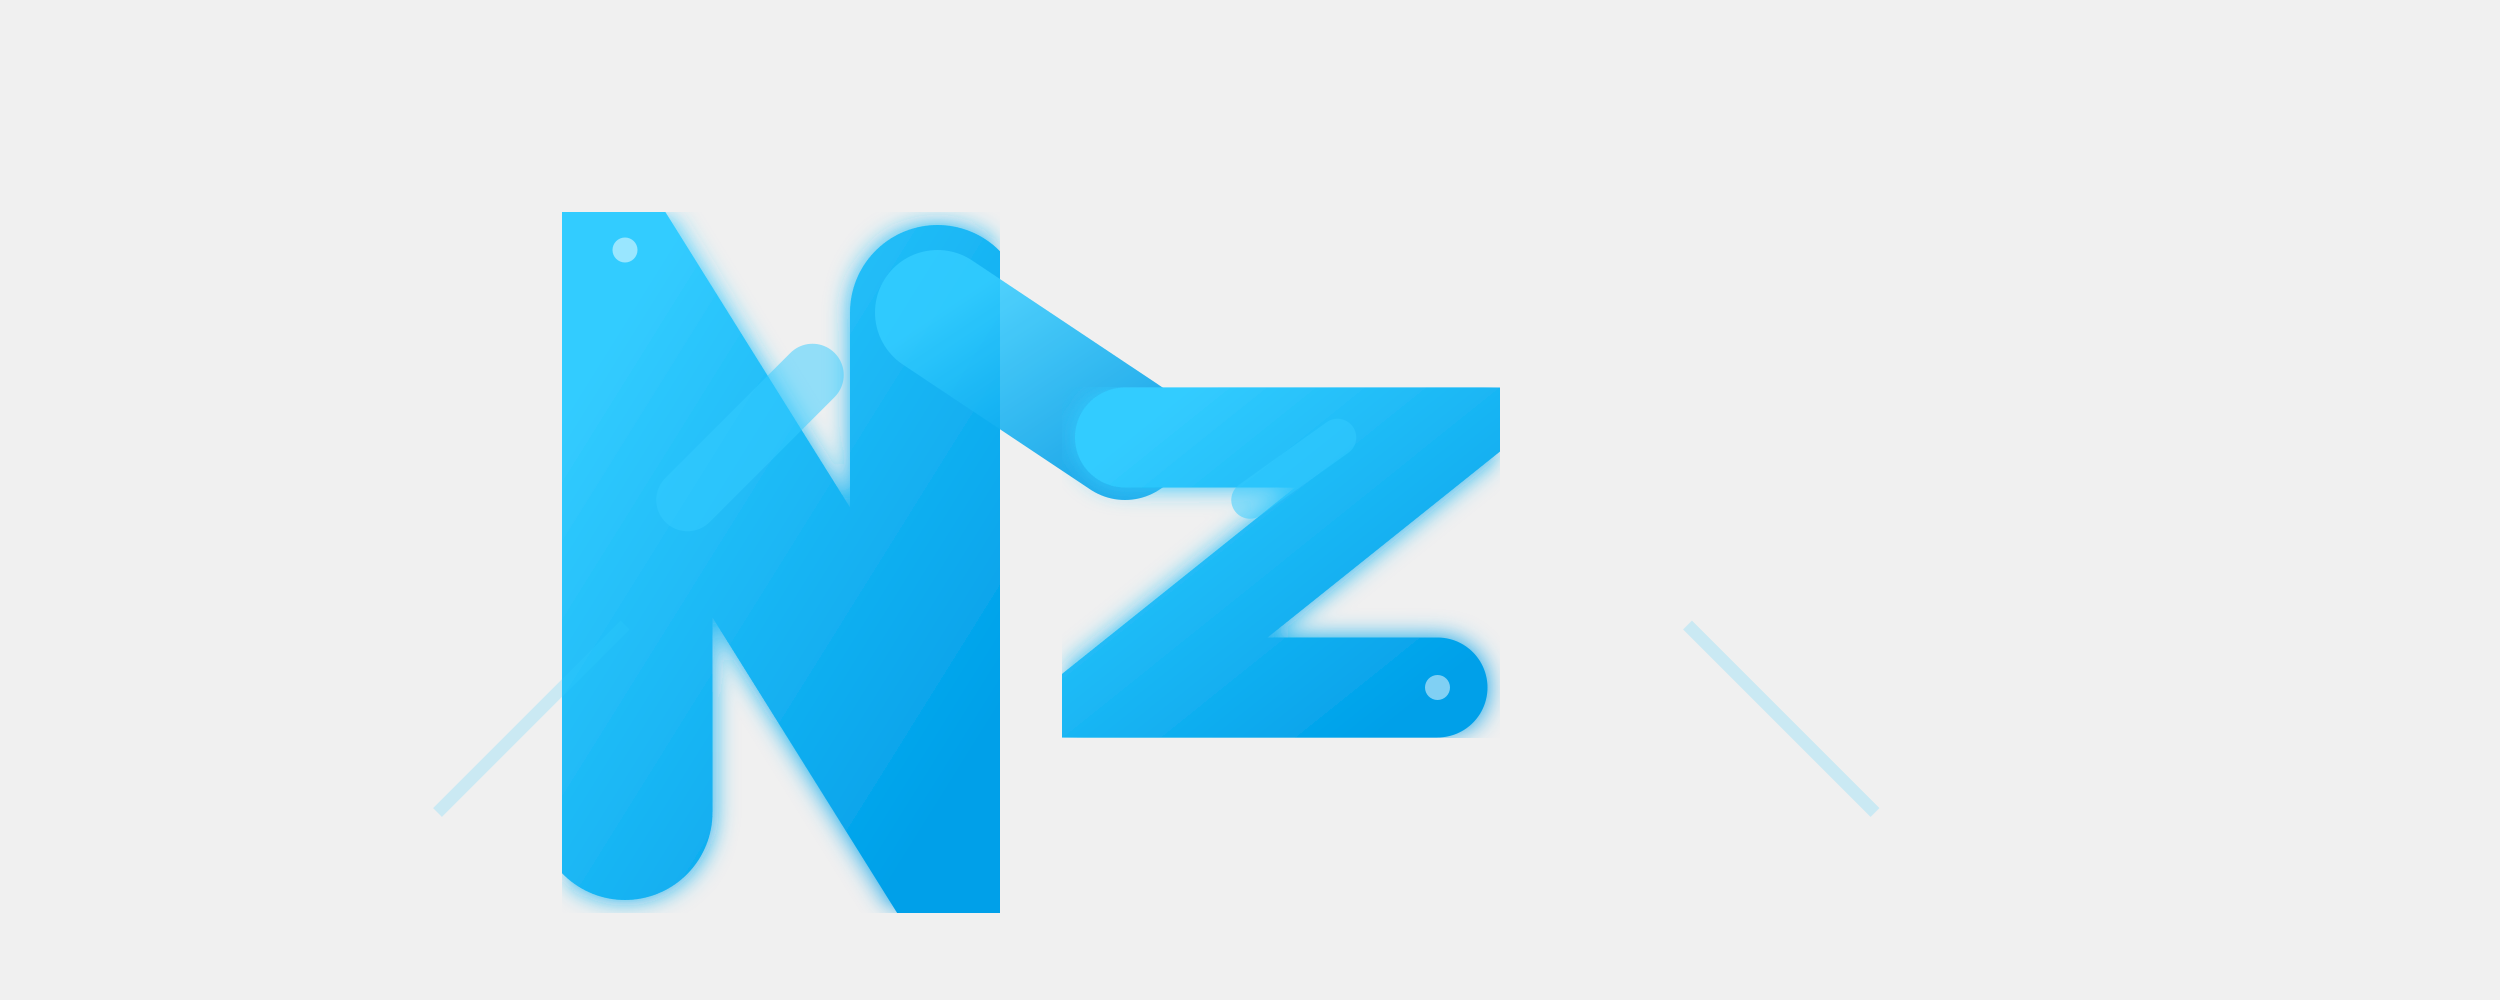
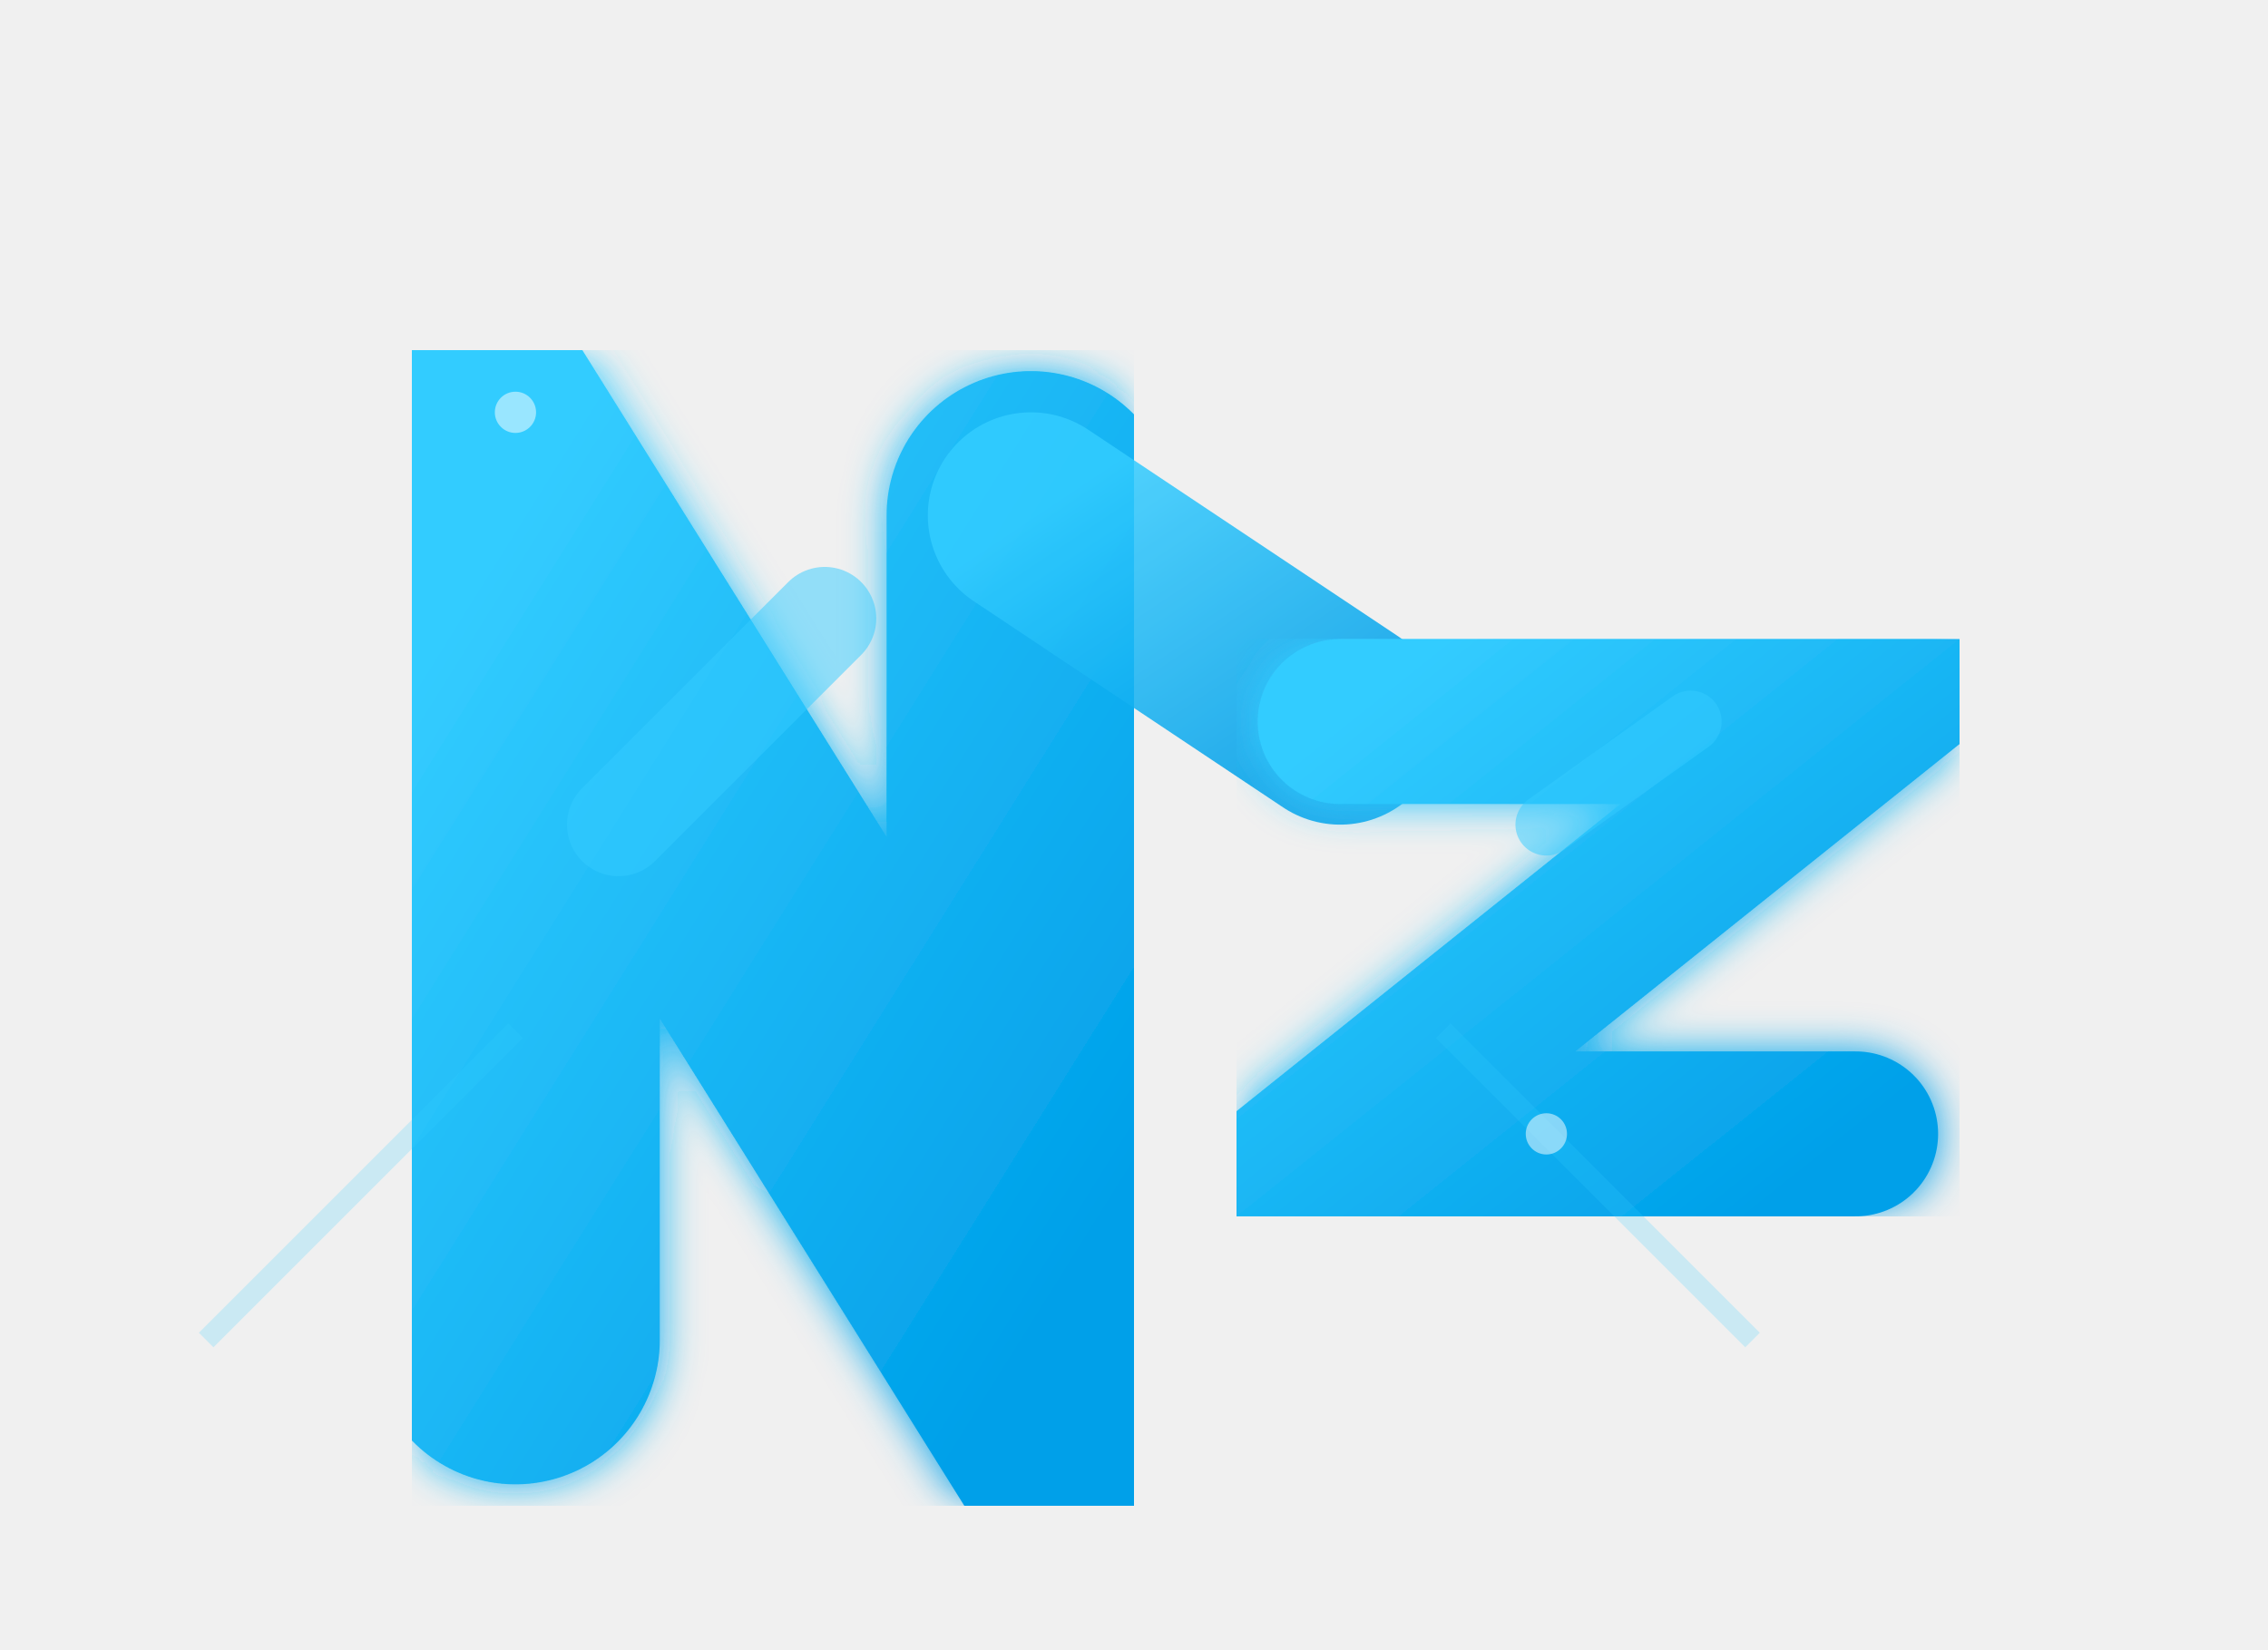
- <svg xmlns="http://www.w3.org/2000/svg" width="200" height="80" viewBox="0 0 200 80">
+ <svg xmlns="http://www.w3.org/2000/svg" width="110" height="80" viewBox="40 0 80 80">
  <defs>
    <linearGradient id="logoGradient" x1="0%" y1="0%" x2="100%" y2="100%">
      <stop offset="0%" stop-color="#33ccff" />
      <stop offset="100%" stop-color="#00a0e9" />
    </linearGradient>
    <filter id="softGlow" x="-20%" y="-20%" width="140%" height="140%">
      <feGaussianBlur stdDeviation="1" result="blur" />
      <feComposite in="SourceGraphic" in2="blur" operator="over" />
    </filter>
    <filter id="shimmer" x="-30%" y="-30%" width="160%" height="160%">
      <feGaussianBlur in="SourceGraphic" stdDeviation="0.5" result="blur" />
      <feDisplacementMap in="blur" in2="SourceGraphic" scale="2" xChannelSelector="R" yChannelSelector="G" />
    </filter>
  </defs>
  <g transform="translate(50, 10)">
    <path d="M0,55 L0,15 L25,55 L25,15" stroke="url(#logoGradient)" stroke-width="14" stroke-linecap="round" fill="none" filter="url(#softGlow)">
      <animate attributeName="opacity" values="0.95;1;0.95" dur="5s" repeatCount="indefinite" />
    </path>
    <path d="M25,15 L40,25" stroke="url(#logoGradient)" stroke-width="10" stroke-linecap="round" opacity="0.85" fill="none">
    </path>
    <path d="M40,25 L65,25 L40,45 L65,45" stroke="url(#logoGradient)" stroke-width="8" stroke-linecap="round" fill="none" filter="url(#softGlow)">
      <animate attributeName="opacity" values="0.9;1;0.9" dur="6s" repeatCount="indefinite" />
    </path>
    <path d="M5,30 L15,20" stroke="#33ccff" stroke-width="5" stroke-linecap="round" opacity="0.5">
    </path>
    <path d="M50,30 L57,25" stroke="#33ccff" stroke-width="3" stroke-linecap="round" opacity="0.5">
    </path>
  </g>
  <path d="M35,65 L50,50" stroke="#33ccff" stroke-width="1" opacity="0.2">
  </path>
-   <path d="M150,65 L135,50" stroke="#33ccff" stroke-width="1" opacity="0.2">
+   <path d="M110,65 L95,50" stroke="#33ccff" stroke-width="1" opacity="0.2">
  </path>
  <circle cx="50" cy="20" r="1" fill="#ffffff" opacity="0.5">
    <animate attributeName="opacity" values="0.3;0.5;0.3" dur="4s" repeatCount="indefinite" />
  </circle>
-   <circle cx="115" cy="55" r="1" fill="#ffffff" opacity="0.5">
+   <circle cx="100" cy="55" r="1" fill="#ffffff" opacity="0.5">
    <animate attributeName="opacity" values="0.3;0.5;0.3" dur="5s" repeatCount="indefinite" />
  </circle>
-   <rect x="0" y="0" width="200" height="80" fill="none" stroke="none">
+   <rect x="40" y="0" width="80" height="80" fill="none" stroke="none">
    <animate attributeName="opacity" values="0.98;1;0.98" dur="8s" repeatCount="indefinite" />
  </rect>
</svg>
